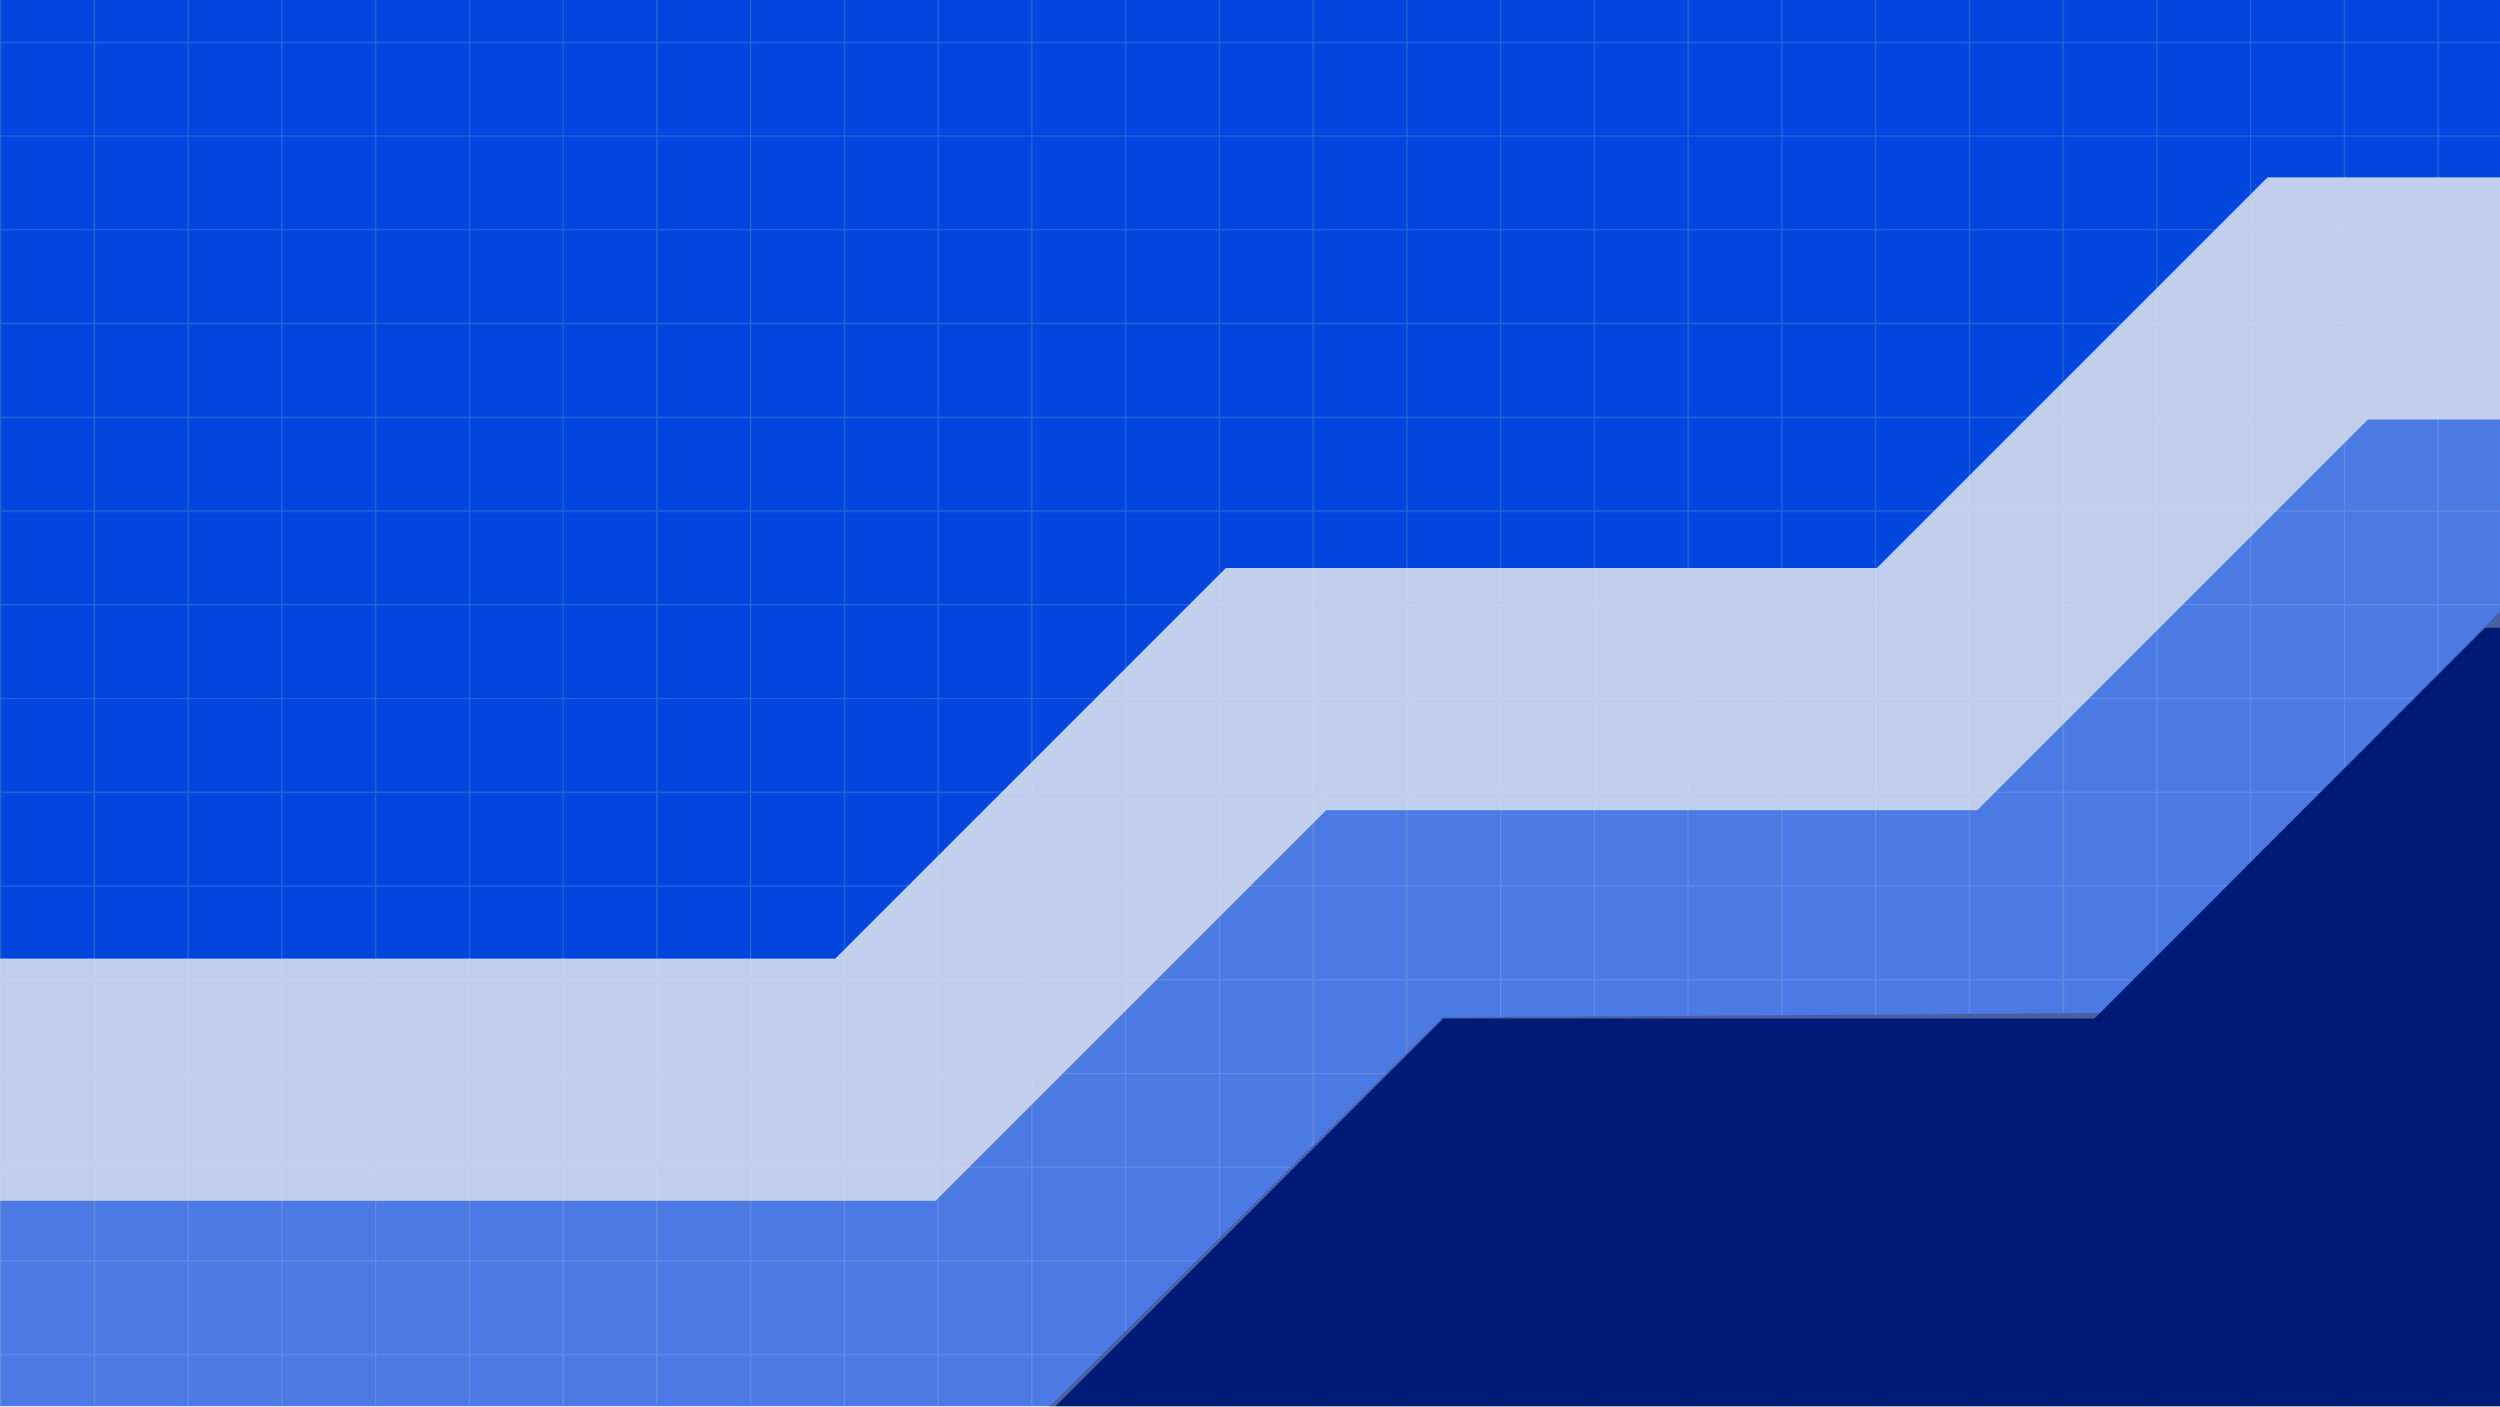
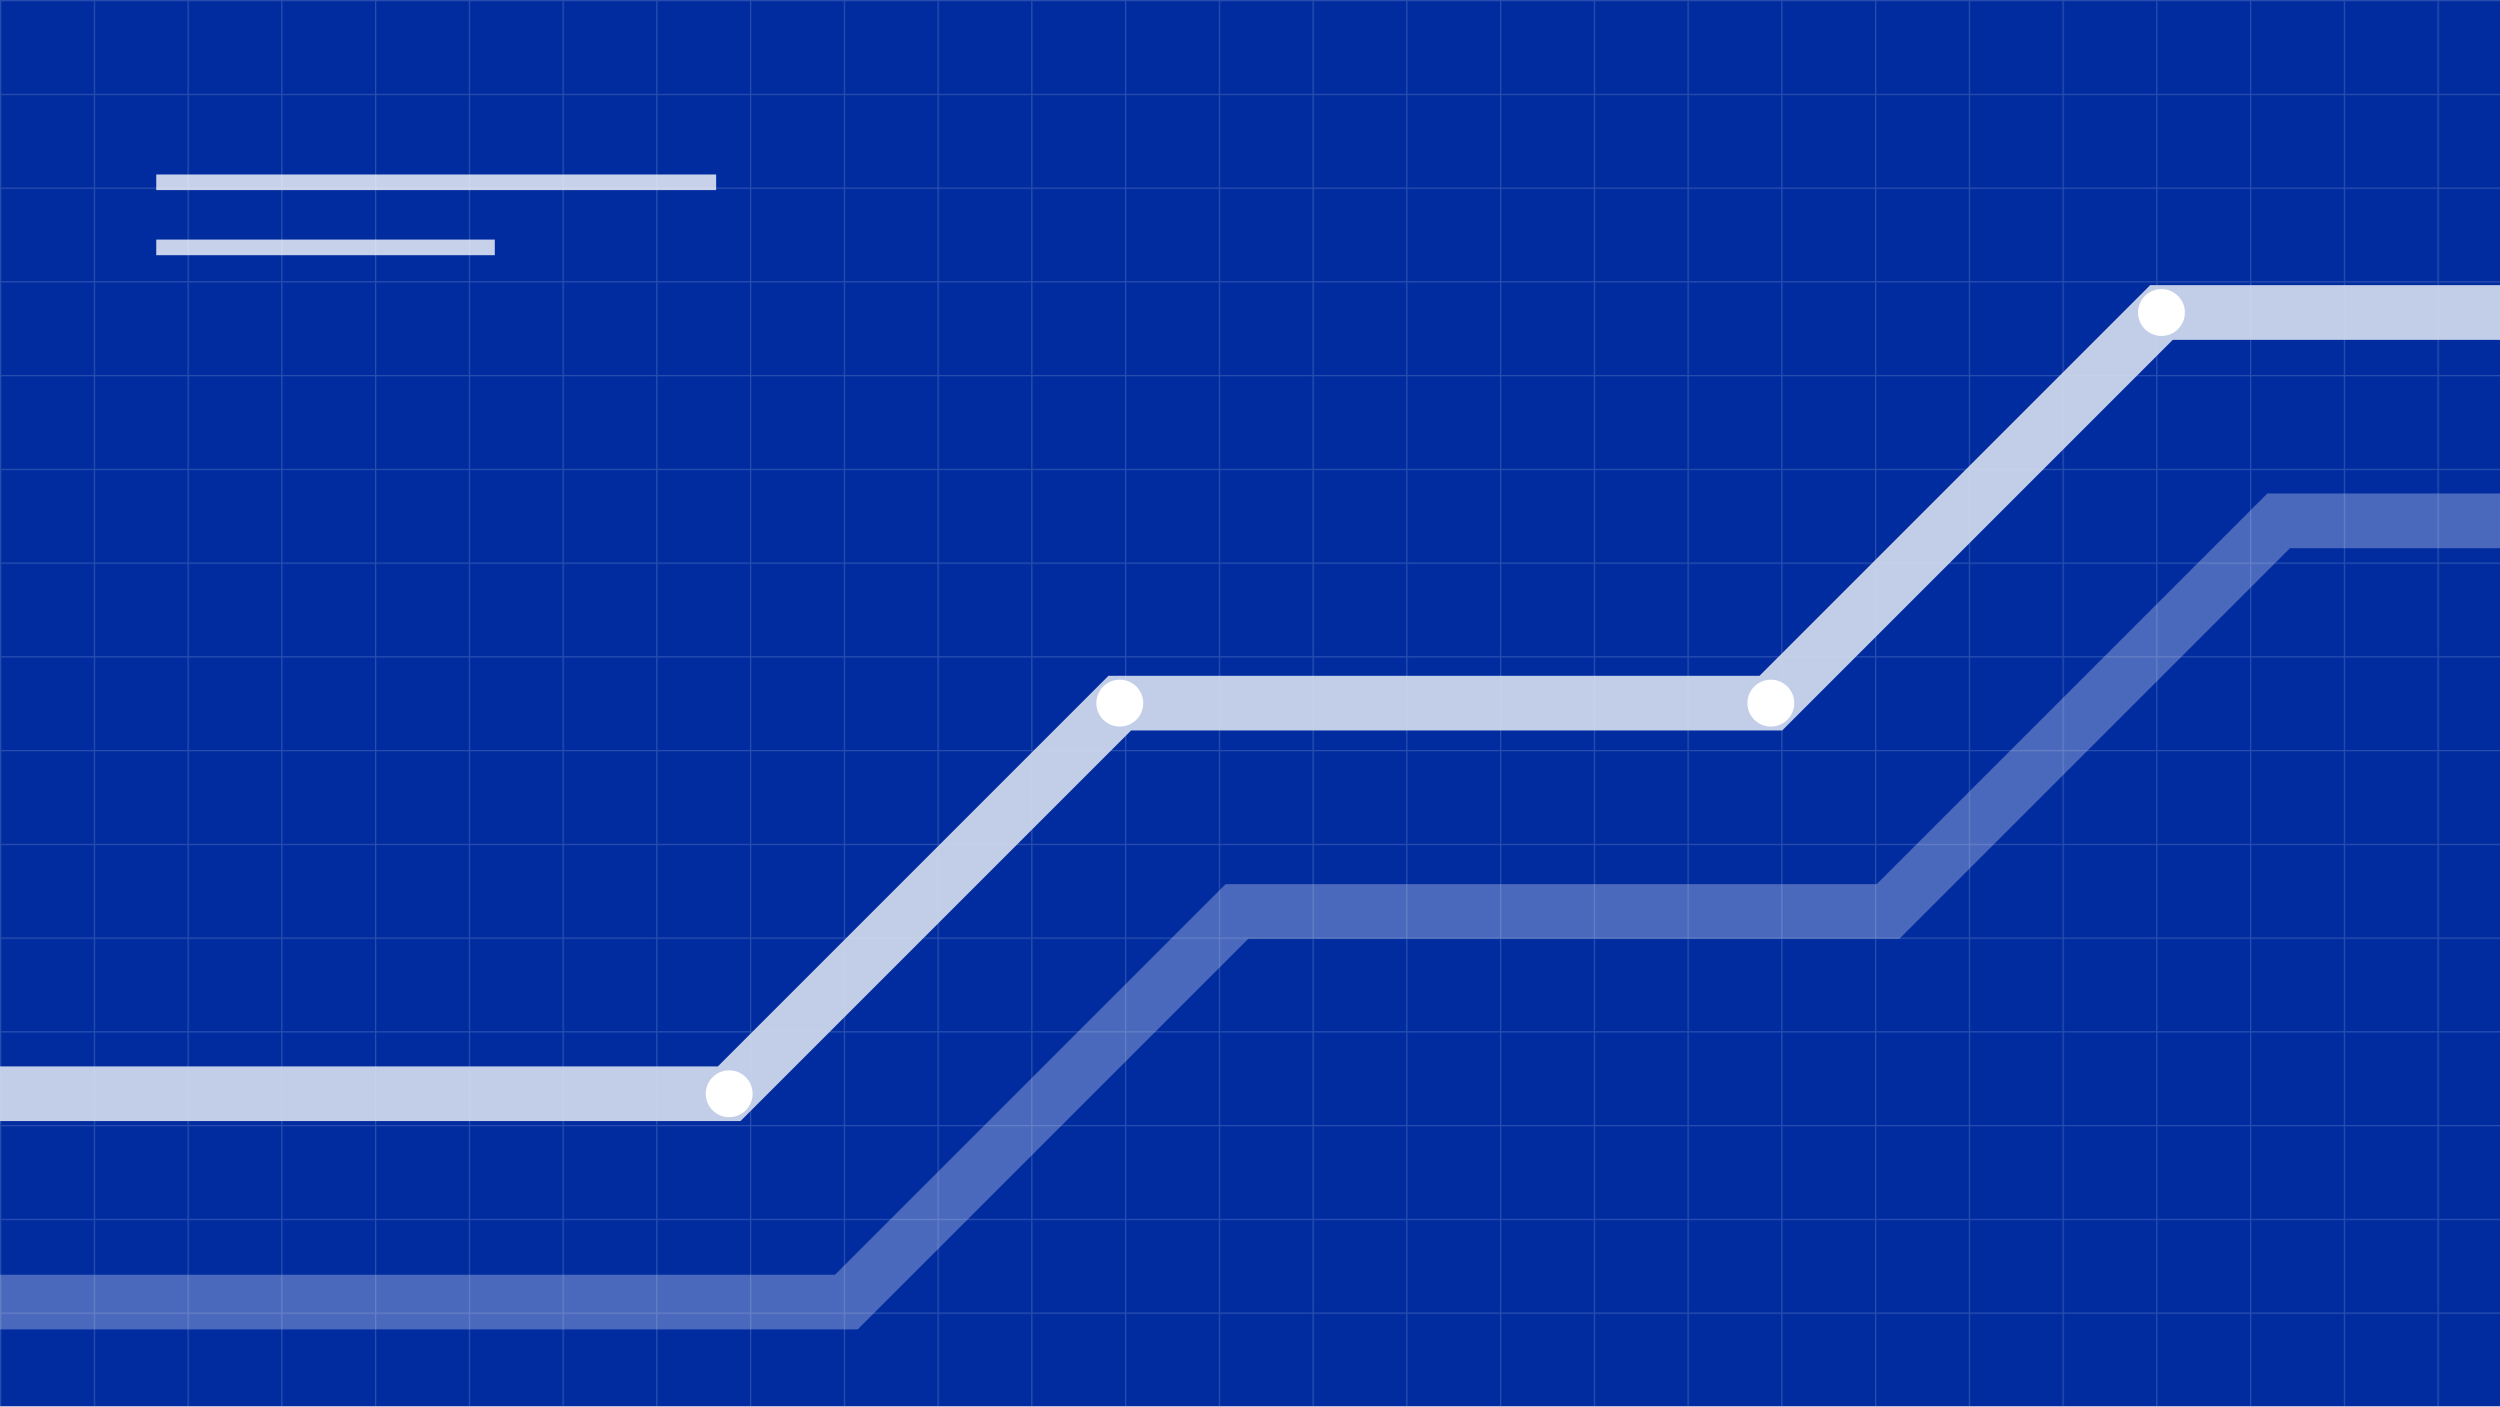
- <svg xmlns="http://www.w3.org/2000/svg" id="Camada_1" data-name="Camada 1" viewBox="0 0 1920 1080">
+ <svg xmlns="http://www.w3.org/2000/svg" viewBox="0 0 1920 1080">
  <defs>
-     <style>
-       .cls-1, .cls-2, .cls-3, .cls-4 {
-         fill: none;
-       }
- 
-       .cls-5 {
-         fill: url(#grid);
-       }
- 
-       .cls-6 {
-         fill: url(#Gradiente_sem_nome_13);
-       }
- 
-       .cls-7 {
-         fill: #001b75;
-       }
- 
-       .cls-7, .cls-8, .cls-3, .cls-9, .cls-4 {
-         isolation: isolate;
-       }
- 
-       .cls-10 {
-         clip-path: url(#clippath-1);
-       }
- 
-       .cls-8 {
-         fill: #0246de;
-       }
- 
-       .cls-2, .cls-3 {
-         stroke: #d2dbee;
-         stroke-linecap: square;
-         stroke-width: 186px;
-       }
- 
-       .cls-11 {
-         opacity: .92;
-       }
- 
-       .cls-12 {
-         opacity: .3;
-       }
- 
-       .cls-3 {
-         opacity: .38;
-       }
- 
-       .cls-9 {
-         fill: #105de5;
-       }
- 
-       .cls-13 {
-         clip-path: url(#clippath);
-       }
- 
-       .cls-4 {
-         opacity: .28;
-         stroke: #8ca0d3;
-         stroke-width: 2px;
-       }
-     </style>
-     <clipPath id="clippath">
-       <rect class="cls-1" width="1920" height="1080" />
-     </clipPath>
-     <pattern id="grid" x="0" y="0" width="72" height="72" patternTransform="translate(0 -15304) scale(1 -1)" patternUnits="userSpaceOnUse" viewBox="0 0 72 72">
-       <g>
-         <rect class="cls-1" width="72" height="72" />
-         <path class="cls-4" d="M72,72H0V0" />
+     <pattern id="grid" width="72" height="72" patternUnits="userSpaceOnUse">
+       <path d="M72 0H0V72" fill="none" stroke="#8CA0D3" stroke-width="2" opacity=".28" />
+     </pattern>
+     <pattern id="micro-grid" width="36" height="36" patternUnits="userSpaceOnUse">
+       <path d="M36 0H0V36" fill="none" stroke="#002C9F" stroke-width="1" opacity=".13" />
+     </pattern>
+     <linearGradient id="blue-fade" x1="0" x2="1">
+       <stop offset="0" stop-color="#002C9F" />
+       <stop offset="1" stop-color="#5071BE" />
+     </linearGradient>
+     <symbol id="grafismo-1" viewBox="0 0 1920 1080">
+       <rect width="1920" height="1080" fill="#002C9F" />
+       <rect width="1920" height="1080" fill="url(#grid)" />
+       <g fill="none" stroke="#D2DBEE" stroke-width="42" stroke-linecap="square" stroke-linejoin="miter" opacity=".92">
+         <path d="M-90 840H560L860 540H1360L1660 240H2010" />
+         <path d="M-120 1000H650L950 700H1450L1750 400H2040" opacity=".38" />
      </g>
-     </pattern>
-     <clipPath id="clippath-1">
-       <rect class="cls-1" x="2168.47" y="1319.15" width="1920" height="1080" />
-     </clipPath>
-     <linearGradient id="Gradiente_sem_nome_13" data-name="Gradiente sem nome 13" x1="2548.21" y1="1016.08" x2="288.38" y2="1787.17" gradientUnits="userSpaceOnUse">
-       <stop offset="0" stop-color="#0246e0" />
-       <stop offset="1" stop-color="#001d7b" />
-     </linearGradient>
+       <g fill="#fff">
+         <circle cx="560" cy="840" r="18" />
+         <circle cx="860" cy="540" r="18" />
+         <circle cx="1360" cy="540" r="18" />
+         <circle cx="1660" cy="240" r="18" />
+       </g>
+       <path d="M120 140h430M120 190h260" stroke="#fff" stroke-width="12" opacity=".78" />
+     </symbol>
+     <symbol id="grafismo-2" viewBox="0 0 1920 1080">
+       <rect width="1920" height="1080" fill="#F8FAFC" />
+       <rect width="1920" height="1080" fill="url(#micro-grid)" />
+       <g transform="translate(220 110)" fill="none" stroke="#002C9F" stroke-width="66" stroke-linecap="square">
+         <path d="M0 190h520l220 220h520" />
+         <path d="M1480 670H960L740 450H220" opacity=".24" />
+       </g>
+       <g fill="#002C9F">
+         <rect x="128" y="126" width="34" height="260" />
+         <rect x="128" y="126" width="260" height="34" />
+         <rect x="1758" y="694" width="34" height="260" />
+         <rect x="1532" y="920" width="260" height="34" />
+       </g>
+       <g fill="#5071BE">
+         <circle cx="960" cy="520" r="34" />
+         <circle cx="960" cy="520" r="12" fill="#F8FAFC" />
+       </g>
+     </symbol>
+     <symbol id="grafismo-3" viewBox="0 0 1920 1080">
+       <rect width="1920" height="1080" fill="#D2DBEE" />
+       <g transform="rotate(-18 960 540)">
+         <rect x="-180" y="110" width="1120" height="150" rx="10" fill="#002C9F" />
+         <rect x="520" y="300" width="1580" height="150" rx="10" fill="#5071BE" />
+         <rect x="-80" y="490" width="1230" height="150" rx="10" fill="#8CA0D3" />
+         <rect x="760" y="680" width="1280" height="150" rx="10" fill="#002C9F" />
+         <rect x="80" y="870" width="1050" height="150" rx="10" fill="#3F3F3F" />
+       </g>
+       <path d="M150 160h270v270" fill="none" stroke="#fff" stroke-width="18" />
+       <path d="M1770 920h-270V650" fill="none" stroke="#fff" stroke-width="18" />
+     </symbol>
+     <symbol id="grafismo-4" viewBox="0 0 1920 1080">
+       <rect width="1920" height="1080" fill="#3F3F3F" />
+       <circle cx="1480" cy="540" r="520" fill="none" stroke="#5071BE" stroke-width="150" opacity=".9" />
+       <circle cx="1480" cy="540" r="310" fill="none" stroke="#8CA0D3" stroke-width="38" opacity=".55" />
+       <path d="M1010 540h940" stroke="#fff" stroke-width="24" opacity=".9" />
+       <g transform="translate(160 260)" fill="none" stroke-linecap="square">
+         <path d="M0 0h560M0 190h760M0 380h620" stroke="#D2DBEE" stroke-width="38" />
+         <path d="m30 0 45 45 95-105M30 190l45 45 95-105M30 380l45 45 95-105" stroke="#5071BE" stroke-width="28" />
+       </g>
+       <rect x="90" y="90" width="1740" height="900" fill="none" stroke="#888" stroke-width="3" />
+     </symbol>
  </defs>
-   <g class="cls-13">
-     <rect class="cls-8" width="1920" height="1080" />
-     <rect class="cls-5" width="1920" height="1080" />
-     <polygon class="cls-7" points="779.22 1106.68 1920 1106.68 1920 469.69 1612.73 778.02 1107.88 781.41 779.22 1106.68" />
-     <g class="cls-11">
-       <path class="cls-2" d="M30,829.21h650l300-300h500l300-300h350" />
-       <path class="cls-3" d="M0,989.21h770l300-300h500l300-300h290" />
-     </g>
+   <rect width="1920" height="1080" fill="#002C9F" />
+   <rect width="1920" height="1080" fill="url(#grid)" />
+   <g fill="none" stroke="#D2DBEE" stroke-width="42" stroke-linecap="square" stroke-linejoin="miter" opacity=".92">
+     <path d="M-90 840H560L860 540H1360L1660 240H2010" />
+     <path d="M-120 1000H650L950 700H1450L1750 400H2040" opacity=".38" />
  </g>
-   <g class="cls-10">
-     <g class="cls-12">
-       <g>
-         <path class="cls-6" d="M791.19,1520.08l1675.78-539.23c5.25-1.71,10.89,1.17,12.6,6.42l40.17,123.64c1.71,5.25-1.17,10.89-6.42,12.6l-1675.78,539.23c-5.25,1.71-10.89-1.17-12.6-6.42l-40.17-123.64c-1.71-5.25,1.17-10.89,6.42-12.6Z" />
-         <rect class="cls-9" x="1042.18" y="1048" width="1230" height="150" rx="10" ry="10" transform="translate(-265.92 567.06) rotate(-18)" />
-       </g>
-     </g>
+   <g fill="#fff">
+     <circle cx="560" cy="840" r="18" />
+     <circle cx="860" cy="540" r="18" />
+     <circle cx="1360" cy="540" r="18" />
+     <circle cx="1660" cy="240" r="18" />
  </g>
+   <path d="M120 140h430M120 190h260" stroke="#fff" stroke-width="12" opacity=".78" />
</svg>
